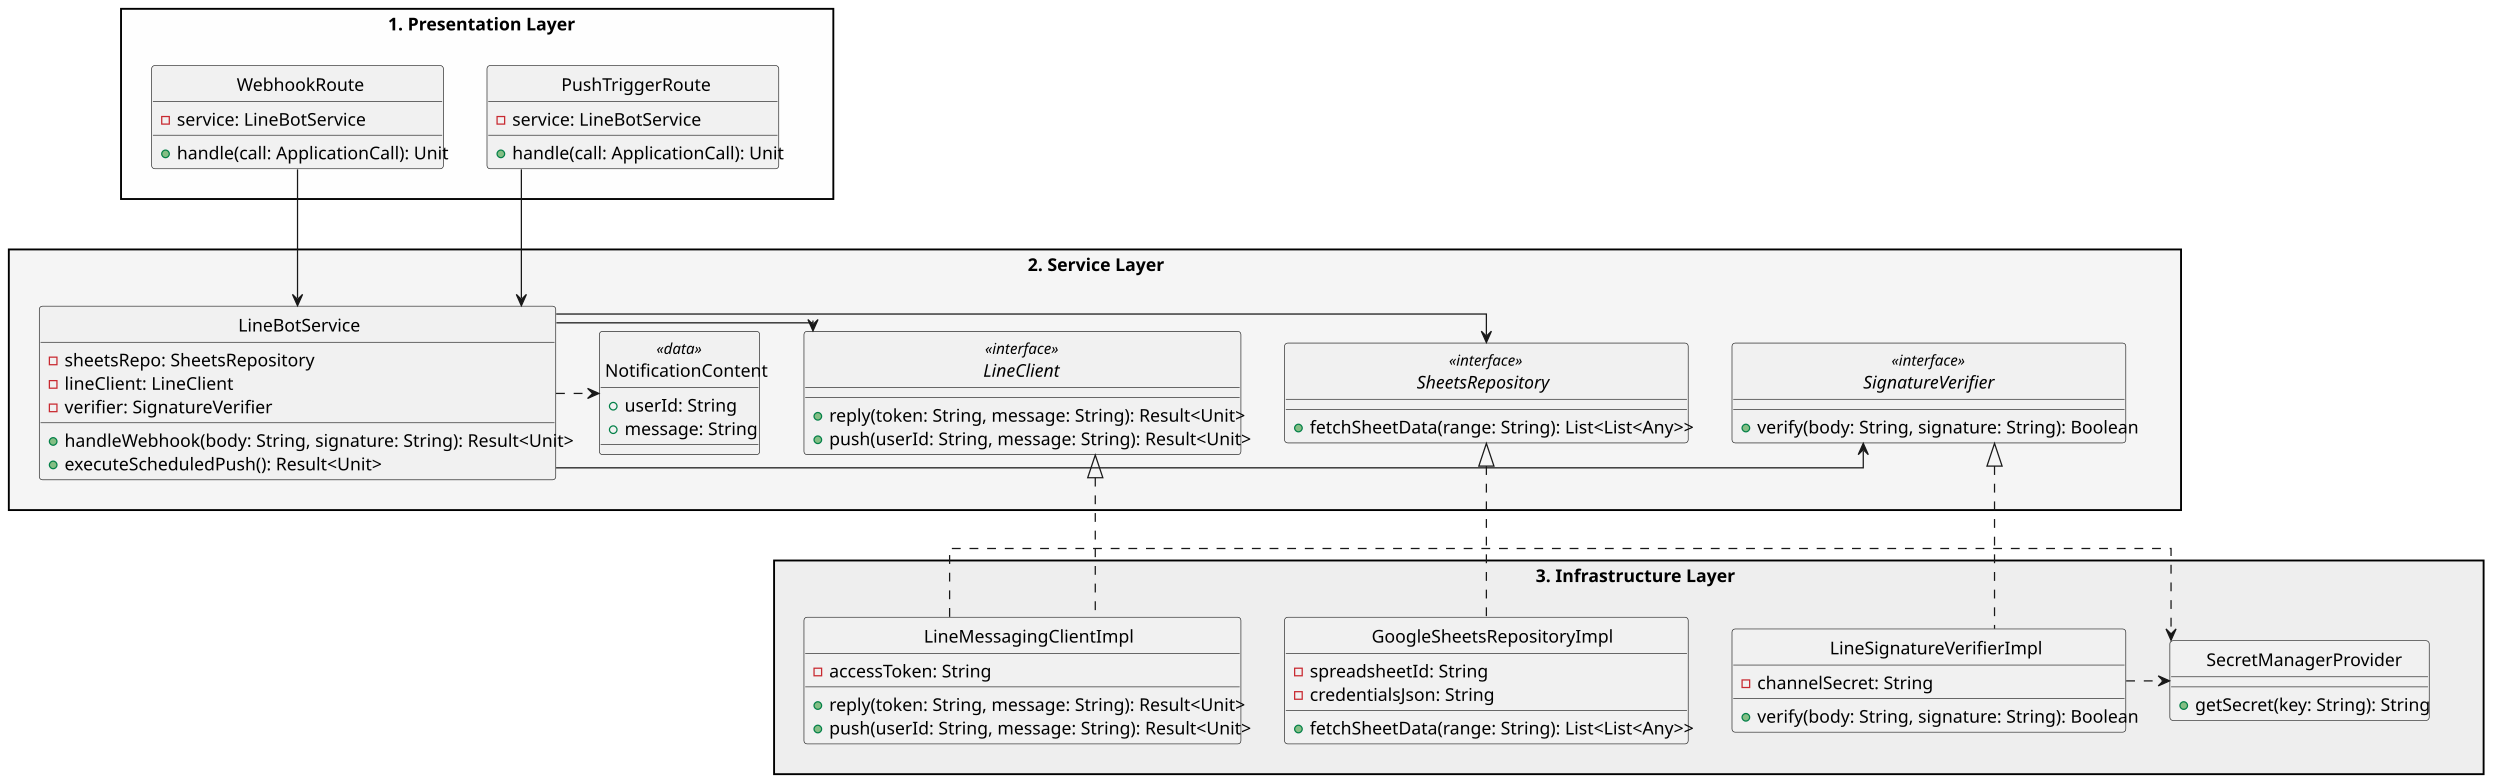
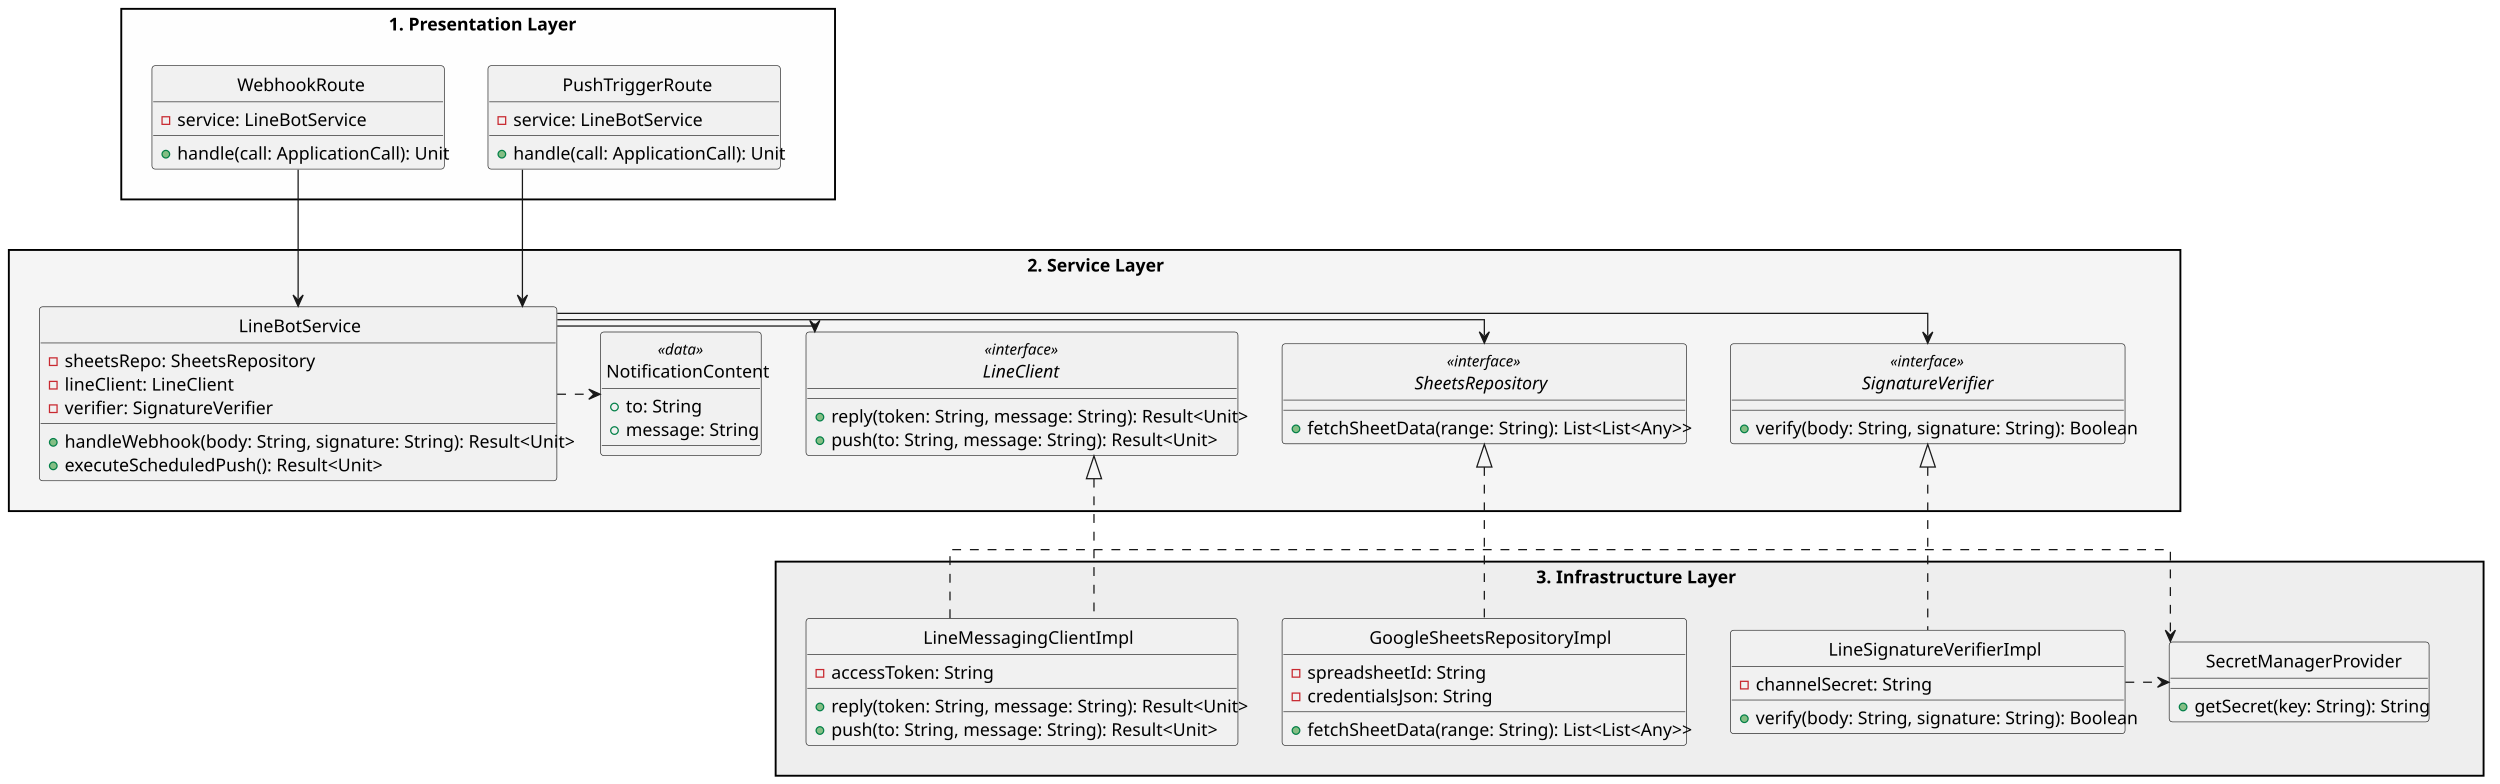
- <svg xmlns="http://www.w3.org/2000/svg" contentStyleType="text/css" data-diagram-type="CLASS" height="620px" preserveAspectRatio="none" style="width:1983px;height:620px;background:#FFFFFF;" version="1.1" viewBox="0 0 1983 620" width="1983px" zoomAndPan="magnify">
+ <svg xmlns="http://www.w3.org/2000/svg" contentStyleType="text/css" data-diagram-type="CLASS" height="620px" preserveAspectRatio="none" style="width:1979px;height:620px;background:#FFFFFF;" version="1.1" viewBox="0 0 1979 620" width="1979px" zoomAndPan="magnify">
  <defs />
  <g>
    <g class="cluster" data-entity="Presentation" data-source-line="8" data-uid="ent0002" id="cluster_Presentation">
      <rect fill="#FEFEFE" height="150.86" style="stroke:#000000;stroke-width:1.5;" width="565" x="96" y="7" />
      <text fill="#000000" font-family="sans-serif" font-size="14" font-weight="bold" lengthAdjust="spacing" textLength="141.613" x="307.693" y="24.107">1. Presentation Layer</text>
    </g>
    <g class="cluster" data-entity="Service" data-source-line="20" data-uid="ent0005" id="cluster_Service">
-       <rect fill="#F5F5F5" height="206.73" style="stroke:#000000;stroke-width:1.5;" width="1723" x="7" y="197.86" />
-       <text fill="#000000" font-family="sans-serif" font-size="14" font-weight="bold" lengthAdjust="spacing" textLength="106.634" x="815.183" y="214.967">2. Service Layer</text>
+       <rect fill="#F5F5F5" height="206.73" style="stroke:#000000;stroke-width:1.5;" width="1719" x="7" y="197.86" />
+       <text fill="#000000" font-family="sans-serif" font-size="14" font-weight="bold" lengthAdjust="spacing" textLength="106.634" x="813.183" y="214.967">2. Service Layer</text>
    </g>
    <g class="cluster" data-entity="Infra" data-source-line="49" data-uid="ent0011" id="cluster_Infra">
-       <rect fill="#EEEEEE" height="169.48" style="stroke:#000000;stroke-width:1.5;" width="1356" x="614" y="444.59" />
-       <text fill="#000000" font-family="sans-serif" font-size="14" font-weight="bold" lengthAdjust="spacing" textLength="147.834" x="1218.083" y="461.697">3. Infrastructure Layer</text>
+       <rect fill="#EEEEEE" height="169.48" style="stroke:#000000;stroke-width:1.5;" width="1352" x="614" y="444.59" />
+       <text fill="#000000" font-family="sans-serif" font-size="14" font-weight="bold" lengthAdjust="spacing" textLength="147.834" x="1216.083" y="461.697">3. Infrastructure Layer</text>
    </g>
    <g class="entity" data-entity="WebhookRoute" data-source-line="9" data-uid="ent0003" id="entity_WebhookRoute">
      <rect fill="#F1F1F1" height="81.863" rx="2.5" ry="2.5" style="stroke:#181818;stroke-width:0.5;" width="231.434" x="120.28" y="52" />
      <text fill="#000000" font-family="sans-serif" font-size="14" lengthAdjust="spacing" textLength="96.503" x="187.745" y="72.107">WebhookRoute</text>
      <line style="stroke:#181818;stroke-width:0.5;" x1="121.28" x2="350.714" y1="80.621" y2="80.621" />
      <rect fill="none" height="6" style="stroke:#C82930;stroke-width:1;" width="6" x="128.28" y="92.432" />
      <text fill="#000000" font-family="sans-serif" font-size="14" lengthAdjust="spacing" textLength="146.289" x="140.28" y="99.728">service: LineBotService</text>
      <line style="stroke:#181818;stroke-width:0.5;" x1="121.28" x2="350.714" y1="107.242" y2="107.242" />
      <ellipse cx="131.28" cy="122.053" fill="#84BE84" rx="3" ry="3" style="stroke:#038048;stroke-width:1;" />
      <text fill="#000000" font-family="sans-serif" font-size="14" lengthAdjust="spacing" textLength="205.434" x="140.28" y="126.35">handle(call: ApplicationCall): Unit</text>
    </g>
    <g class="entity" data-entity="PushTriggerRoute" data-source-line="13" data-uid="ent0004" id="entity_PushTriggerRoute">
      <rect fill="#F1F1F1" height="81.863" rx="2.5" ry="2.5" style="stroke:#181818;stroke-width:0.5;" width="231.434" x="386.28" y="52" />
      <text fill="#000000" font-family="sans-serif" font-size="14" lengthAdjust="spacing" textLength="113.613" x="445.19" y="72.107">PushTriggerRoute</text>
      <line style="stroke:#181818;stroke-width:0.5;" x1="387.28" x2="616.714" y1="80.621" y2="80.621" />
      <rect fill="none" height="6" style="stroke:#C82930;stroke-width:1;" width="6" x="394.28" y="92.432" />
      <text fill="#000000" font-family="sans-serif" font-size="14" lengthAdjust="spacing" textLength="146.289" x="406.28" y="99.728">service: LineBotService</text>
      <line style="stroke:#181818;stroke-width:0.5;" x1="387.28" x2="616.714" y1="107.242" y2="107.242" />
      <ellipse cx="397.28" cy="122.053" fill="#84BE84" rx="3" ry="3" style="stroke:#038048;stroke-width:1;" />
      <text fill="#000000" font-family="sans-serif" font-size="14" lengthAdjust="spacing" textLength="205.434" x="406.28" y="126.35">handle(call: ApplicationCall): Unit</text>
    </g>
    <g class="entity" data-entity="LineBotService" data-source-line="21" data-uid="ent0006" id="entity_LineBotService">
      <rect fill="#F1F1F1" height="137.727" rx="2.5" ry="2.5" style="stroke:#181818;stroke-width:0.5;" width="409.653" x="31.17" y="242.86" />
      <text fill="#000000" font-family="sans-serif" font-size="14" lengthAdjust="spacing" textLength="94.165" x="188.914" y="262.967">LineBotService</text>
      <line style="stroke:#181818;stroke-width:0.5;" x1="32.17" x2="439.823" y1="271.481" y2="271.481" />
      <rect fill="none" height="6" style="stroke:#C82930;stroke-width:1;" width="6" x="39.17" y="283.292" />
      <text fill="#000000" font-family="sans-serif" font-size="14" lengthAdjust="spacing" textLength="192.999" x="51.17" y="290.589">sheetsRepo: SheetsRepository</text>
      <rect fill="none" height="6" style="stroke:#C82930;stroke-width:1;" width="6" x="39.17" y="301.913" />
      <text fill="#000000" font-family="sans-serif" font-size="14" lengthAdjust="spacing" textLength="127.627" x="51.17" y="309.21">lineClient: LineClient</text>
      <rect fill="none" height="6" style="stroke:#C82930;stroke-width:1;" width="6" x="39.17" y="320.534" />
      <text fill="#000000" font-family="sans-serif" font-size="14" lengthAdjust="spacing" textLength="154.061" x="51.17" y="327.831">verifier: SignatureVerifier</text>
      <line style="stroke:#181818;stroke-width:0.5;" x1="32.17" x2="439.823" y1="335.344" y2="335.344" />
      <ellipse cx="42.17" cy="350.155" fill="#84BE84" rx="3" ry="3" style="stroke:#038048;stroke-width:1;" />
      <text fill="#000000" font-family="sans-serif" font-size="14" lengthAdjust="spacing" textLength="383.653" x="51.17" y="354.452">handleWebhook(body: String, signature: String): Result&lt;Unit&gt;</text>
      <ellipse cx="42.17" cy="368.776" fill="#84BE84" rx="3" ry="3" style="stroke:#038048;stroke-width:1;" />
      <text fill="#000000" font-family="sans-serif" font-size="14" lengthAdjust="spacing" textLength="245.144" x="51.17" y="373.073">executeScheduledPush(): Result&lt;Unit&gt;</text>
    </g>
    <g class="entity" data-entity="SignatureVerifier" data-source-line="29" data-uid="ent0007" id="entity_SignatureVerifier">
-       <rect fill="#F1F1F1" height="79.203" rx="2.5" ry="2.5" style="stroke:#181818;stroke-width:0.5;" width="312.364" x="1373.82" y="272.12" />
-       <text fill="#000000" font-family="sans-serif" font-size="12" font-style="italic" lengthAdjust="spacing" textLength="59.373" x="1500.316" y="290.069">«interface»</text>
-       <text fill="#000000" font-family="sans-serif" font-size="14" font-style="italic" lengthAdjust="spacing" textLength="104.275" x="1477.864" y="308.188">SignatureVerifier</text>
-       <line style="stroke:#181818;stroke-width:0.5;" x1="1374.82" x2="1685.184" y1="316.702" y2="316.702" />
-       <line style="stroke:#181818;stroke-width:0.5;" x1="1374.82" x2="1685.184" y1="324.702" y2="324.702" />
-       <ellipse cx="1384.82" cy="339.513" fill="#84BE84" rx="3" ry="3" style="stroke:#038048;stroke-width:1;" />
-       <text fill="#000000" font-family="sans-serif" font-size="14" lengthAdjust="spacing" textLength="286.364" x="1393.82" y="343.81">verify(body: String, signature: String): Boolean</text>
+       <rect fill="#F1F1F1" height="79.203" rx="2.5" ry="2.5" style="stroke:#181818;stroke-width:0.5;" width="312.364" x="1369.82" y="272.12" />
+       <text fill="#000000" font-family="sans-serif" font-size="12" font-style="italic" lengthAdjust="spacing" textLength="59.373" x="1496.316" y="290.069">«interface»</text>
+       <text fill="#000000" font-family="sans-serif" font-size="14" font-style="italic" lengthAdjust="spacing" textLength="104.275" x="1473.864" y="308.188">SignatureVerifier</text>
+       <line style="stroke:#181818;stroke-width:0.5;" x1="1370.82" x2="1681.184" y1="316.702" y2="316.702" />
+       <line style="stroke:#181818;stroke-width:0.5;" x1="1370.82" x2="1681.184" y1="324.702" y2="324.702" />
+       <ellipse cx="1380.82" cy="339.513" fill="#84BE84" rx="3" ry="3" style="stroke:#038048;stroke-width:1;" />
+       <text fill="#000000" font-family="sans-serif" font-size="14" lengthAdjust="spacing" textLength="286.364" x="1389.82" y="343.81">verify(body: String, signature: String): Boolean</text>
    </g>
    <g class="entity" data-entity="SheetsRepository" data-source-line="33" data-uid="ent0008" id="entity_SheetsRepository">
-       <rect fill="#F1F1F1" height="79.203" rx="2.5" ry="2.5" style="stroke:#181818;stroke-width:0.5;" width="320.171" x="1018.91" y="272.12" />
-       <text fill="#000000" font-family="sans-serif" font-size="12" font-style="italic" lengthAdjust="spacing" textLength="59.373" x="1149.309" y="290.069">«interface»</text>
-       <text fill="#000000" font-family="sans-serif" font-size="14" font-style="italic" lengthAdjust="spacing" textLength="110.503" x="1123.744" y="308.188">SheetsRepository</text>
-       <line style="stroke:#181818;stroke-width:0.5;" x1="1019.91" x2="1338.081" y1="316.702" y2="316.702" />
-       <line style="stroke:#181818;stroke-width:0.5;" x1="1019.91" x2="1338.081" y1="324.702" y2="324.702" />
-       <ellipse cx="1029.91" cy="339.513" fill="#84BE84" rx="3" ry="3" style="stroke:#038048;stroke-width:1;" />
-       <text fill="#000000" font-family="sans-serif" font-size="14" lengthAdjust="spacing" textLength="294.171" x="1038.91" y="343.81">fetchSheetData(range: String): List&lt;List&lt;Any&gt;&gt;</text>
+       <rect fill="#F1F1F1" height="79.203" rx="2.5" ry="2.5" style="stroke:#181818;stroke-width:0.5;" width="320.171" x="1014.91" y="272.12" />
+       <text fill="#000000" font-family="sans-serif" font-size="12" font-style="italic" lengthAdjust="spacing" textLength="59.373" x="1145.309" y="290.069">«interface»</text>
+       <text fill="#000000" font-family="sans-serif" font-size="14" font-style="italic" lengthAdjust="spacing" textLength="110.503" x="1119.744" y="308.188">SheetsRepository</text>
+       <line style="stroke:#181818;stroke-width:0.5;" x1="1015.91" x2="1334.081" y1="316.702" y2="316.702" />
+       <line style="stroke:#181818;stroke-width:0.5;" x1="1015.91" x2="1334.081" y1="324.702" y2="324.702" />
+       <ellipse cx="1025.91" cy="339.513" fill="#84BE84" rx="3" ry="3" style="stroke:#038048;stroke-width:1;" />
+       <text fill="#000000" font-family="sans-serif" font-size="14" lengthAdjust="spacing" textLength="294.171" x="1034.91" y="343.81">fetchSheetData(range: String): List&lt;List&lt;Any&gt;&gt;</text>
    </g>
    <g class="entity" data-entity="LineClient" data-source-line="37" data-uid="ent0009" id="entity_LineClient">
-       <rect fill="#F1F1F1" height="97.824" rx="2.5" ry="2.5" style="stroke:#181818;stroke-width:0.5;" width="346.592" x="637.7" y="262.81" />
-       <text fill="#000000" font-family="sans-serif" font-size="12" font-style="italic" lengthAdjust="spacing" textLength="59.373" x="781.309" y="280.759">«interface»</text>
-       <text fill="#000000" font-family="sans-serif" font-size="14" font-style="italic" lengthAdjust="spacing" textLength="62.262" x="779.865" y="298.878">LineClient</text>
-       <line style="stroke:#181818;stroke-width:0.5;" x1="638.7" x2="983.292" y1="307.392" y2="307.392" />
-       <line style="stroke:#181818;stroke-width:0.5;" x1="638.7" x2="983.292" y1="315.392" y2="315.392" />
-       <ellipse cx="648.7" cy="330.203" fill="#84BE84" rx="3" ry="3" style="stroke:#038048;stroke-width:1;" />
-       <text fill="#000000" font-family="sans-serif" font-size="14" lengthAdjust="spacing" textLength="315.916" x="657.7" y="334.5">reply(token: String, message: String): Result&lt;Unit&gt;</text>
-       <ellipse cx="648.7" cy="348.824" fill="#84BE84" rx="3" ry="3" style="stroke:#038048;stroke-width:1;" />
-       <text fill="#000000" font-family="sans-serif" font-size="14" lengthAdjust="spacing" textLength="320.592" x="657.7" y="353.12">push(userId: String, message: String): Result&lt;Unit&gt;</text>
+       <rect fill="#F1F1F1" height="97.824" rx="2.5" ry="2.5" style="stroke:#181818;stroke-width:0.5;" width="341.916" x="638.04" y="262.81" />
+       <text fill="#000000" font-family="sans-serif" font-size="12" font-style="italic" lengthAdjust="spacing" textLength="59.373" x="779.312" y="280.759">«interface»</text>
+       <text fill="#000000" font-family="sans-serif" font-size="14" font-style="italic" lengthAdjust="spacing" textLength="62.262" x="777.867" y="298.878">LineClient</text>
+       <line style="stroke:#181818;stroke-width:0.5;" x1="639.04" x2="978.956" y1="307.392" y2="307.392" />
+       <line style="stroke:#181818;stroke-width:0.5;" x1="639.04" x2="978.956" y1="315.392" y2="315.392" />
+       <ellipse cx="649.04" cy="330.203" fill="#84BE84" rx="3" ry="3" style="stroke:#038048;stroke-width:1;" />
+       <text fill="#000000" font-family="sans-serif" font-size="14" lengthAdjust="spacing" textLength="315.916" x="658.04" y="334.5">reply(token: String, message: String): Result&lt;Unit&gt;</text>
+       <ellipse cx="649.04" cy="348.824" fill="#84BE84" rx="3" ry="3" style="stroke:#038048;stroke-width:1;" />
+       <text fill="#000000" font-family="sans-serif" font-size="14" lengthAdjust="spacing" textLength="293.357" x="658.04" y="353.12">push(to: String, message: String): Result&lt;Unit&gt;</text>
    </g>
    <g class="entity" data-entity="NotificationContent" data-source-line="42" data-uid="ent0010" id="entity_NotificationContent">
      <rect fill="#F1F1F1" height="97.824" rx="2.5" ry="2.5" style="stroke:#181818;stroke-width:0.5;" width="127.158" x="475.42" y="262.81" />
      <text fill="#000000" font-family="sans-serif" font-size="12" font-style="italic" lengthAdjust="spacing" textLength="36.703" x="520.648" y="280.759">«data»</text>
      <text fill="#000000" font-family="sans-serif" font-size="14" lengthAdjust="spacing" textLength="118.289" x="479.855" y="298.878">NotificationContent</text>
      <line style="stroke:#181818;stroke-width:0.5;" x1="476.42" x2="601.578" y1="307.392" y2="307.392" />
      <ellipse cx="486.42" cy="322.203" fill="none" rx="3" ry="3" style="stroke:#038048;stroke-width:1;" />
-       <text fill="#000000" font-family="sans-serif" font-size="14" lengthAdjust="spacing" textLength="83.262" x="495.42" y="326.5">userId: String</text>
+       <text fill="#000000" font-family="sans-serif" font-size="14" lengthAdjust="spacing" textLength="56.027" x="495.42" y="326.5">to: String</text>
      <ellipse cx="486.42" cy="340.824" fill="none" rx="3" ry="3" style="stroke:#038048;stroke-width:1;" />
      <text fill="#000000" font-family="sans-serif" font-size="14" lengthAdjust="spacing" textLength="101.158" x="495.42" y="345.12">message: String</text>
      <line style="stroke:#181818;stroke-width:0.5;" x1="476.42" x2="601.578" y1="352.634" y2="352.634" />
    </g>
    <g class="entity" data-entity="LineSignatureVerifierImpl" data-source-line="50" data-uid="ent0012" id="entity_LineSignatureVerifierImpl">
-       <rect fill="#F1F1F1" height="81.863" rx="2.5" ry="2.5" style="stroke:#181818;stroke-width:0.5;" width="312.364" x="1373.82" y="498.9" />
-       <text fill="#000000" font-family="sans-serif" font-size="14" lengthAdjust="spacing" textLength="157.192" x="1451.406" y="519.007">LineSignatureVerifierImpl</text>
-       <line style="stroke:#181818;stroke-width:0.5;" x1="1374.82" x2="1685.184" y1="527.521" y2="527.521" />
-       <rect fill="none" height="6" style="stroke:#C82930;stroke-width:1;" width="6" x="1381.82" y="539.332" />
-       <text fill="#000000" font-family="sans-serif" font-size="14" lengthAdjust="spacing" textLength="133.855" x="1393.82" y="546.629">channelSecret: String</text>
-       <line style="stroke:#181818;stroke-width:0.5;" x1="1374.82" x2="1685.184" y1="554.142" y2="554.142" />
-       <ellipse cx="1384.82" cy="568.953" fill="#84BE84" rx="3" ry="3" style="stroke:#038048;stroke-width:1;" />
-       <text fill="#000000" font-family="sans-serif" font-size="14" lengthAdjust="spacing" textLength="286.364" x="1393.82" y="573.25">verify(body: String, signature: String): Boolean</text>
+       <rect fill="#F1F1F1" height="81.863" rx="2.5" ry="2.5" style="stroke:#181818;stroke-width:0.5;" width="312.364" x="1369.82" y="498.9" />
+       <text fill="#000000" font-family="sans-serif" font-size="14" lengthAdjust="spacing" textLength="157.192" x="1447.406" y="519.007">LineSignatureVerifierImpl</text>
+       <line style="stroke:#181818;stroke-width:0.5;" x1="1370.82" x2="1681.184" y1="527.521" y2="527.521" />
+       <rect fill="none" height="6" style="stroke:#C82930;stroke-width:1;" width="6" x="1377.82" y="539.332" />
+       <text fill="#000000" font-family="sans-serif" font-size="14" lengthAdjust="spacing" textLength="133.855" x="1389.82" y="546.629">channelSecret: String</text>
+       <line style="stroke:#181818;stroke-width:0.5;" x1="1370.82" x2="1681.184" y1="554.142" y2="554.142" />
+       <ellipse cx="1380.82" cy="568.953" fill="#84BE84" rx="3" ry="3" style="stroke:#038048;stroke-width:1;" />
+       <text fill="#000000" font-family="sans-serif" font-size="14" lengthAdjust="spacing" textLength="286.364" x="1389.82" y="573.25">verify(body: String, signature: String): Boolean</text>
    </g>
    <g class="entity" data-entity="GoogleSheetsRepositoryImpl" data-source-line="54" data-uid="ent0013" id="entity_GoogleSheetsRepositoryImpl">
-       <rect fill="#F1F1F1" height="100.484" rx="2.5" ry="2.5" style="stroke:#181818;stroke-width:0.5;" width="320.171" x="1018.91" y="489.59" />
-       <text fill="#000000" font-family="sans-serif" font-size="14" lengthAdjust="spacing" textLength="182.096" x="1087.948" y="509.697">GoogleSheetsRepositoryImpl</text>
-       <line style="stroke:#181818;stroke-width:0.5;" x1="1019.91" x2="1338.081" y1="518.211" y2="518.211" />
-       <rect fill="none" height="6" style="stroke:#C82930;stroke-width:1;" width="6" x="1026.91" y="530.022" />
-       <text fill="#000000" font-family="sans-serif" font-size="14" lengthAdjust="spacing" textLength="133.082" x="1038.91" y="537.318">spreadsheetId: String</text>
-       <rect fill="none" height="6" style="stroke:#C82930;stroke-width:1;" width="6" x="1026.91" y="548.643" />
-       <text fill="#000000" font-family="sans-serif" font-size="14" lengthAdjust="spacing" textLength="141.627" x="1038.91" y="555.94">credentialsJson: String</text>
-       <line style="stroke:#181818;stroke-width:0.5;" x1="1019.91" x2="1338.081" y1="563.453" y2="563.453" />
-       <ellipse cx="1029.91" cy="578.264" fill="#84BE84" rx="3" ry="3" style="stroke:#038048;stroke-width:1;" />
-       <text fill="#000000" font-family="sans-serif" font-size="14" lengthAdjust="spacing" textLength="294.171" x="1038.91" y="582.561">fetchSheetData(range: String): List&lt;List&lt;Any&gt;&gt;</text>
+       <rect fill="#F1F1F1" height="100.484" rx="2.5" ry="2.5" style="stroke:#181818;stroke-width:0.5;" width="320.171" x="1014.91" y="489.59" />
+       <text fill="#000000" font-family="sans-serif" font-size="14" lengthAdjust="spacing" textLength="182.096" x="1083.948" y="509.697">GoogleSheetsRepositoryImpl</text>
+       <line style="stroke:#181818;stroke-width:0.5;" x1="1015.91" x2="1334.081" y1="518.211" y2="518.211" />
+       <rect fill="none" height="6" style="stroke:#C82930;stroke-width:1;" width="6" x="1022.91" y="530.022" />
+       <text fill="#000000" font-family="sans-serif" font-size="14" lengthAdjust="spacing" textLength="133.082" x="1034.91" y="537.318">spreadsheetId: String</text>
+       <rect fill="none" height="6" style="stroke:#C82930;stroke-width:1;" width="6" x="1022.91" y="548.643" />
+       <text fill="#000000" font-family="sans-serif" font-size="14" lengthAdjust="spacing" textLength="141.627" x="1034.91" y="555.94">credentialsJson: String</text>
+       <line style="stroke:#181818;stroke-width:0.5;" x1="1015.91" x2="1334.081" y1="563.453" y2="563.453" />
+       <ellipse cx="1025.91" cy="578.264" fill="#84BE84" rx="3" ry="3" style="stroke:#038048;stroke-width:1;" />
+       <text fill="#000000" font-family="sans-serif" font-size="14" lengthAdjust="spacing" textLength="294.171" x="1034.91" y="582.561">fetchSheetData(range: String): List&lt;List&lt;Any&gt;&gt;</text>
    </g>
    <g class="entity" data-entity="LineMessagingClientImpl" data-source-line="59" data-uid="ent0014" id="entity_LineMessagingClientImpl">
-       <rect fill="#F1F1F1" height="100.484" rx="2.5" ry="2.5" style="stroke:#181818;stroke-width:0.5;" width="346.592" x="637.7" y="489.59" />
-       <text fill="#000000" font-family="sans-serif" font-size="14" lengthAdjust="spacing" textLength="156.413" x="732.789" y="509.697">LineMessagingClientImpl</text>
-       <line style="stroke:#181818;stroke-width:0.5;" x1="638.7" x2="983.292" y1="518.211" y2="518.211" />
-       <rect fill="none" height="6" style="stroke:#C82930;stroke-width:1;" width="6" x="645.7" y="530.022" />
-       <text fill="#000000" font-family="sans-serif" font-size="14" lengthAdjust="spacing" textLength="126.834" x="657.7" y="537.318">accessToken: String</text>
-       <line style="stroke:#181818;stroke-width:0.5;" x1="638.7" x2="983.292" y1="544.832" y2="544.832" />
-       <ellipse cx="648.7" cy="559.643" fill="#84BE84" rx="3" ry="3" style="stroke:#038048;stroke-width:1;" />
-       <text fill="#000000" font-family="sans-serif" font-size="14" lengthAdjust="spacing" textLength="315.916" x="657.7" y="563.94">reply(token: String, message: String): Result&lt;Unit&gt;</text>
-       <ellipse cx="648.7" cy="578.264" fill="#84BE84" rx="3" ry="3" style="stroke:#038048;stroke-width:1;" />
-       <text fill="#000000" font-family="sans-serif" font-size="14" lengthAdjust="spacing" textLength="320.592" x="657.7" y="582.561">push(userId: String, message: String): Result&lt;Unit&gt;</text>
+       <rect fill="#F1F1F1" height="100.484" rx="2.5" ry="2.5" style="stroke:#181818;stroke-width:0.5;" width="341.916" x="638.04" y="489.59" />
+       <text fill="#000000" font-family="sans-serif" font-size="14" lengthAdjust="spacing" textLength="156.413" x="730.792" y="509.697">LineMessagingClientImpl</text>
+       <line style="stroke:#181818;stroke-width:0.5;" x1="639.04" x2="978.956" y1="518.211" y2="518.211" />
+       <rect fill="none" height="6" style="stroke:#C82930;stroke-width:1;" width="6" x="646.04" y="530.022" />
+       <text fill="#000000" font-family="sans-serif" font-size="14" lengthAdjust="spacing" textLength="126.834" x="658.04" y="537.318">accessToken: String</text>
+       <line style="stroke:#181818;stroke-width:0.5;" x1="639.04" x2="978.956" y1="544.832" y2="544.832" />
+       <ellipse cx="649.04" cy="559.643" fill="#84BE84" rx="3" ry="3" style="stroke:#038048;stroke-width:1;" />
+       <text fill="#000000" font-family="sans-serif" font-size="14" lengthAdjust="spacing" textLength="315.916" x="658.04" y="563.94">reply(token: String, message: String): Result&lt;Unit&gt;</text>
+       <ellipse cx="649.04" cy="578.264" fill="#84BE84" rx="3" ry="3" style="stroke:#038048;stroke-width:1;" />
+       <text fill="#000000" font-family="sans-serif" font-size="14" lengthAdjust="spacing" textLength="293.357" x="658.04" y="582.561">push(to: String, message: String): Result&lt;Unit&gt;</text>
    </g>
    <g class="entity" data-entity="SecretManagerProvider" data-source-line="64" data-uid="ent0015" id="entity_SecretManagerProvider">
-       <rect fill="#F1F1F1" height="63.242" rx="2.5" ry="2.5" style="stroke:#181818;stroke-width:0.5;" width="205.737" x="1721.13" y="508.21" />
-       <text fill="#000000" font-family="sans-serif" font-size="14" lengthAdjust="spacing" textLength="147.848" x="1750.075" y="528.317">SecretManagerProvider</text>
-       <line style="stroke:#181818;stroke-width:0.5;" x1="1722.13" x2="1925.867" y1="536.831" y2="536.831" />
-       <line style="stroke:#181818;stroke-width:0.5;" x1="1722.13" x2="1925.867" y1="544.831" y2="544.831" />
-       <ellipse cx="1732.13" cy="559.642" fill="#84BE84" rx="3" ry="3" style="stroke:#038048;stroke-width:1;" />
-       <text fill="#000000" font-family="sans-serif" font-size="14" lengthAdjust="spacing" textLength="179.737" x="1741.13" y="563.938">getSecret(key: String): String</text>
+       <rect fill="#F1F1F1" height="63.242" rx="2.5" ry="2.5" style="stroke:#181818;stroke-width:0.5;" width="205.737" x="1717.13" y="508.21" />
+       <text fill="#000000" font-family="sans-serif" font-size="14" lengthAdjust="spacing" textLength="147.848" x="1746.075" y="528.317">SecretManagerProvider</text>
+       <line style="stroke:#181818;stroke-width:0.5;" x1="1718.13" x2="1921.867" y1="536.831" y2="536.831" />
+       <line style="stroke:#181818;stroke-width:0.5;" x1="1718.13" x2="1921.867" y1="544.831" y2="544.831" />
+       <ellipse cx="1728.13" cy="559.642" fill="#84BE84" rx="3" ry="3" style="stroke:#038048;stroke-width:1;" />
+       <text fill="#000000" font-family="sans-serif" font-size="14" lengthAdjust="spacing" textLength="179.737" x="1737.13" y="563.938">getSecret(key: String): String</text>
    </g>
    <g class="link" data-entity-1="WebhookRoute" data-entity-2="LineBotService" data-source-line="75" data-uid="lnk18" id="link_WebhookRoute_LineBotService">
      <path codeLine="75" d="M236,134.34 C236,164.81 236,200.95 236,236.51" fill="none" id="WebhookRoute-to-LineBotService" style="stroke:#181818;stroke-width:1;" />
      <polygon fill="#181818" points="236,242.51,240,233.51,236,237.51,232,233.51,236,242.51" style="stroke:#181818;stroke-width:1;" />
    </g>
    <g class="link" data-entity-1="PushTriggerRoute" data-entity-2="LineBotService" data-source-line="76" data-uid="lnk19" id="link_PushTriggerRoute_LineBotService">
      <path codeLine="76" d="M413.55,134.34 C413.55,164.81 413.55,200.95 413.55,236.51" fill="none" id="PushTriggerRoute-to-LineBotService" style="stroke:#181818;stroke-width:1;" />
      <polygon fill="#181818" points="413.55,242.51,417.55,233.51,413.55,237.51,409.55,233.51,413.55,242.51" style="stroke:#181818;stroke-width:1;" />
    </g>
    <g class="link" data-entity-1="LineBotService" data-entity-2="SignatureVerifier" data-source-line="79" data-uid="lnk20" id="link_LineBotService_SignatureVerifier">
-       <path codeLine="79" d="M441.08,371.07 C793.83,371.07 1477.94,371.07 1477.94,371.07 C1477.94,371.07 1477.94,368.37 1477.94,357.64" fill="none" id="LineBotService-to-SignatureVerifier" style="stroke:#181818;stroke-width:1;" />
-       <polygon fill="#181818" points="1477.94,351.64,1473.94,360.64,1477.94,356.64,1481.94,360.64,1477.94,351.64" style="stroke:#181818;stroke-width:1;" />
+       <path codeLine="79" d="M441.12,248.07 C805.09,248.07 1526,248.07 1526,248.07 C1526,248.07 1526,252.98 1526,265.77" fill="none" id="LineBotService-to-SignatureVerifier" style="stroke:#181818;stroke-width:1;" />
+       <polygon fill="#181818" points="1526,271.77,1530,262.77,1526,266.77,1522,262.77,1526,271.77" style="stroke:#181818;stroke-width:1;" />
    </g>
    <g class="link" data-entity-1="LineBotService" data-entity-2="SheetsRepository" data-source-line="80" data-uid="lnk21" id="link_LineBotService_SheetsRepository">
-       <path codeLine="80" d="M441.2,249.07 C718.6,249.07 1179,249.07 1179,249.07 C1179,249.07 1179,253.41 1179,265.69" fill="none" id="LineBotService-to-SheetsRepository" style="stroke:#181818;stroke-width:1;" />
-       <polygon fill="#181818" points="1179,271.69,1183,262.69,1179,266.69,1175,262.69,1179,271.69" style="stroke:#181818;stroke-width:1;" />
+       <path codeLine="80" d="M441.2,253.07 C717.52,253.07 1175,253.07 1175,253.07 C1175,253.07 1175,255.32 1175,265.63" fill="none" id="LineBotService-to-SheetsRepository" style="stroke:#181818;stroke-width:1;" />
+       <polygon fill="#181818" points="1175,271.63,1179,262.63,1175,266.63,1171,262.63,1175,271.63" style="stroke:#181818;stroke-width:1;" />
    </g>
    <g class="link" data-entity-1="LineBotService" data-entity-2="LineClient" data-source-line="81" data-uid="lnk22" id="link_LineBotService_LineClient">
-       <path codeLine="81" d="M441.32,256.07 C543.24,256.07 644.85,256.07 644.85,256.07 C644.85,256.07 644.85,252.55 644.85,256.45" fill="none" id="LineBotService-to-LineClient" style="stroke:#181818;stroke-width:1;" />
-       <polygon fill="#181818" points="644.85,262.45,648.85,253.45,644.85,257.45,640.85,253.45,644.85,262.45" style="stroke:#181818;stroke-width:1;" />
+       <path codeLine="81" d="M441.11,258.07 C543.16,258.07 645.02,258.07 645.02,258.07 C645.02,258.07 645.02,253.8 645.02,256.64" fill="none" id="LineBotService-to-LineClient" style="stroke:#181818;stroke-width:1;" />
+       <polygon fill="#181818" points="645.02,262.64,649.02,253.64,645.02,257.64,641.02,253.64,645.02,262.64" style="stroke:#181818;stroke-width:1;" />
    </g>
    <g class="link" data-entity-1="LineBotService" data-entity-2="NotificationContent" data-source-line="82" data-uid="lnk23" id="link_LineBotService_NotificationContent">
      <path codeLine="82" d="M441.04,312.07 C453.01,312.07 458.47,312.07 469.06,312.07" fill="none" id="LineBotService-to-NotificationContent" style="stroke:#181818;stroke-width:1;stroke-dasharray:7,7;" />
      <polygon fill="#181818" points="475.06,312.07,466.06,308.07,470.06,312.07,466.06,316.07,475.06,312.07" style="stroke:#181818;stroke-width:1;" />
    </g>
    <g class="link" data-entity-1="SignatureVerifier" data-entity-2="LineSignatureVerifierImpl" data-source-line="85" data-uid="lnk25" id="link_SignatureVerifier_LineSignatureVerifierImpl">
-       <path codeLine="85" d="M1582.06,369.72 C1582.06,410.99 1582.06,457.05 1582.06,498.72" fill="none" id="SignatureVerifier-backto-LineSignatureVerifierImpl" style="stroke:#181818;stroke-width:1;stroke-dasharray:7,7;" />
-       <polygon fill="none" points="1582.06,351.72,1576.06,369.72,1588.06,369.72,1582.06,351.72" style="stroke:#181818;stroke-width:1;" />
+       <path codeLine="85" d="M1526,369.72 C1526,410.99 1526,457.05 1526,498.72" fill="none" id="SignatureVerifier-backto-LineSignatureVerifierImpl" style="stroke:#181818;stroke-width:1;stroke-dasharray:7,7;" />
+       <polygon fill="none" points="1526,351.72,1520,369.72,1532,369.72,1526,351.72" style="stroke:#181818;stroke-width:1;" />
    </g>
    <g class="link" data-entity-1="SheetsRepository" data-entity-2="GoogleSheetsRepositoryImpl" data-source-line="86" data-uid="lnk27" id="link_SheetsRepository_GoogleSheetsRepositoryImpl">
-       <path codeLine="86" d="M1179,369.72 C1179,408.05 1179,448.04 1179,489.5" fill="none" id="SheetsRepository-backto-GoogleSheetsRepositoryImpl" style="stroke:#181818;stroke-width:1;stroke-dasharray:7,7;" />
-       <polygon fill="none" points="1179,351.72,1173,369.72,1185,369.72,1179,351.72" style="stroke:#181818;stroke-width:1;" />
+       <path codeLine="86" d="M1175,369.72 C1175,408.05 1175,448.04 1175,489.5" fill="none" id="SheetsRepository-backto-GoogleSheetsRepositoryImpl" style="stroke:#181818;stroke-width:1;stroke-dasharray:7,7;" />
+       <polygon fill="none" points="1175,351.72,1169,369.72,1181,369.72,1175,351.72" style="stroke:#181818;stroke-width:1;" />
    </g>
    <g class="link" data-entity-1="LineClient" data-entity-2="LineMessagingClientImpl" data-source-line="87" data-uid="lnk29" id="link_LineClient_LineMessagingClientImpl">
-       <path codeLine="87" d="M868.77,378.94 C868.77,416.79 868.77,450.9 868.77,489.12" fill="none" id="LineClient-backto-LineMessagingClientImpl" style="stroke:#181818;stroke-width:1;stroke-dasharray:7,7;" />
-       <polygon fill="none" points="868.77,360.94,862.77,378.94,874.77,378.94,868.77,360.94" style="stroke:#181818;stroke-width:1;" />
+       <path codeLine="87" d="M865.99,378.94 C865.99,416.79 865.99,450.9 865.99,489.12" fill="none" id="LineClient-backto-LineMessagingClientImpl" style="stroke:#181818;stroke-width:1;stroke-dasharray:7,7;" />
+       <polygon fill="none" points="865.99,360.94,859.99,378.94,871.99,378.94,865.99,360.94" style="stroke:#181818;stroke-width:1;" />
    </g>
    <g class="link" data-entity-1="LineMessagingClientImpl" data-entity-2="SecretManagerProvider" data-source-line="90" data-uid="lnk30" id="link_LineMessagingClientImpl_SecretManagerProvider">
-       <path codeLine="90" d="M753.23,489.29 C753.23,462.5 753.23,435.07 753.23,435.07 C753.23,435.07 1722.07,435.07 1722.07,435.07 C1722.07,435.07 1722.07,471.02 1722.07,501.83" fill="none" id="LineMessagingClientImpl-to-SecretManagerProvider" style="stroke:#181818;stroke-width:1;stroke-dasharray:7,7;" />
-       <polygon fill="#181818" points="1722.07,507.83,1726.07,498.83,1722.07,502.83,1718.07,498.83,1722.07,507.83" style="stroke:#181818;stroke-width:1;" />
+       <path codeLine="90" d="M752.01,489.29 C752.01,462.5 752.01,435.07 752.01,435.07 C752.01,435.07 1718.07,435.07 1718.07,435.07 C1718.07,435.07 1718.07,471.02 1718.07,501.83" fill="none" id="LineMessagingClientImpl-to-SecretManagerProvider" style="stroke:#181818;stroke-width:1;stroke-dasharray:7,7;" />
+       <polygon fill="#181818" points="1718.07,507.83,1722.07,498.83,1718.07,502.83,1714.07,498.83,1718.07,507.83" style="stroke:#181818;stroke-width:1;" />
    </g>
    <g class="link" data-entity-1="LineSignatureVerifierImpl" data-entity-2="SecretManagerProvider" data-source-line="91" data-uid="lnk31" id="link_LineSignatureVerifierImpl_SecretManagerProvider">
-       <path codeLine="91" d="M1686.47,540.07 C1698.13,540.07 1703.7,540.07 1714.9,540.07" fill="none" id="LineSignatureVerifierImpl-to-SecretManagerProvider" style="stroke:#181818;stroke-width:1;stroke-dasharray:7,7;" />
-       <polygon fill="#181818" points="1720.9,540.07,1711.9,536.07,1715.9,540.07,1711.9,544.07,1720.9,540.07" style="stroke:#181818;stroke-width:1;" />
+       <path codeLine="91" d="M1682.47,540.07 C1694.13,540.07 1699.7,540.07 1710.9,540.07" fill="none" id="LineSignatureVerifierImpl-to-SecretManagerProvider" style="stroke:#181818;stroke-width:1;stroke-dasharray:7,7;" />
+       <polygon fill="#181818" points="1716.9,540.07,1707.9,536.07,1711.9,540.07,1707.9,544.07,1716.9,540.07" style="stroke:#181818;stroke-width:1;" />
    </g>
  </g>
</svg>
